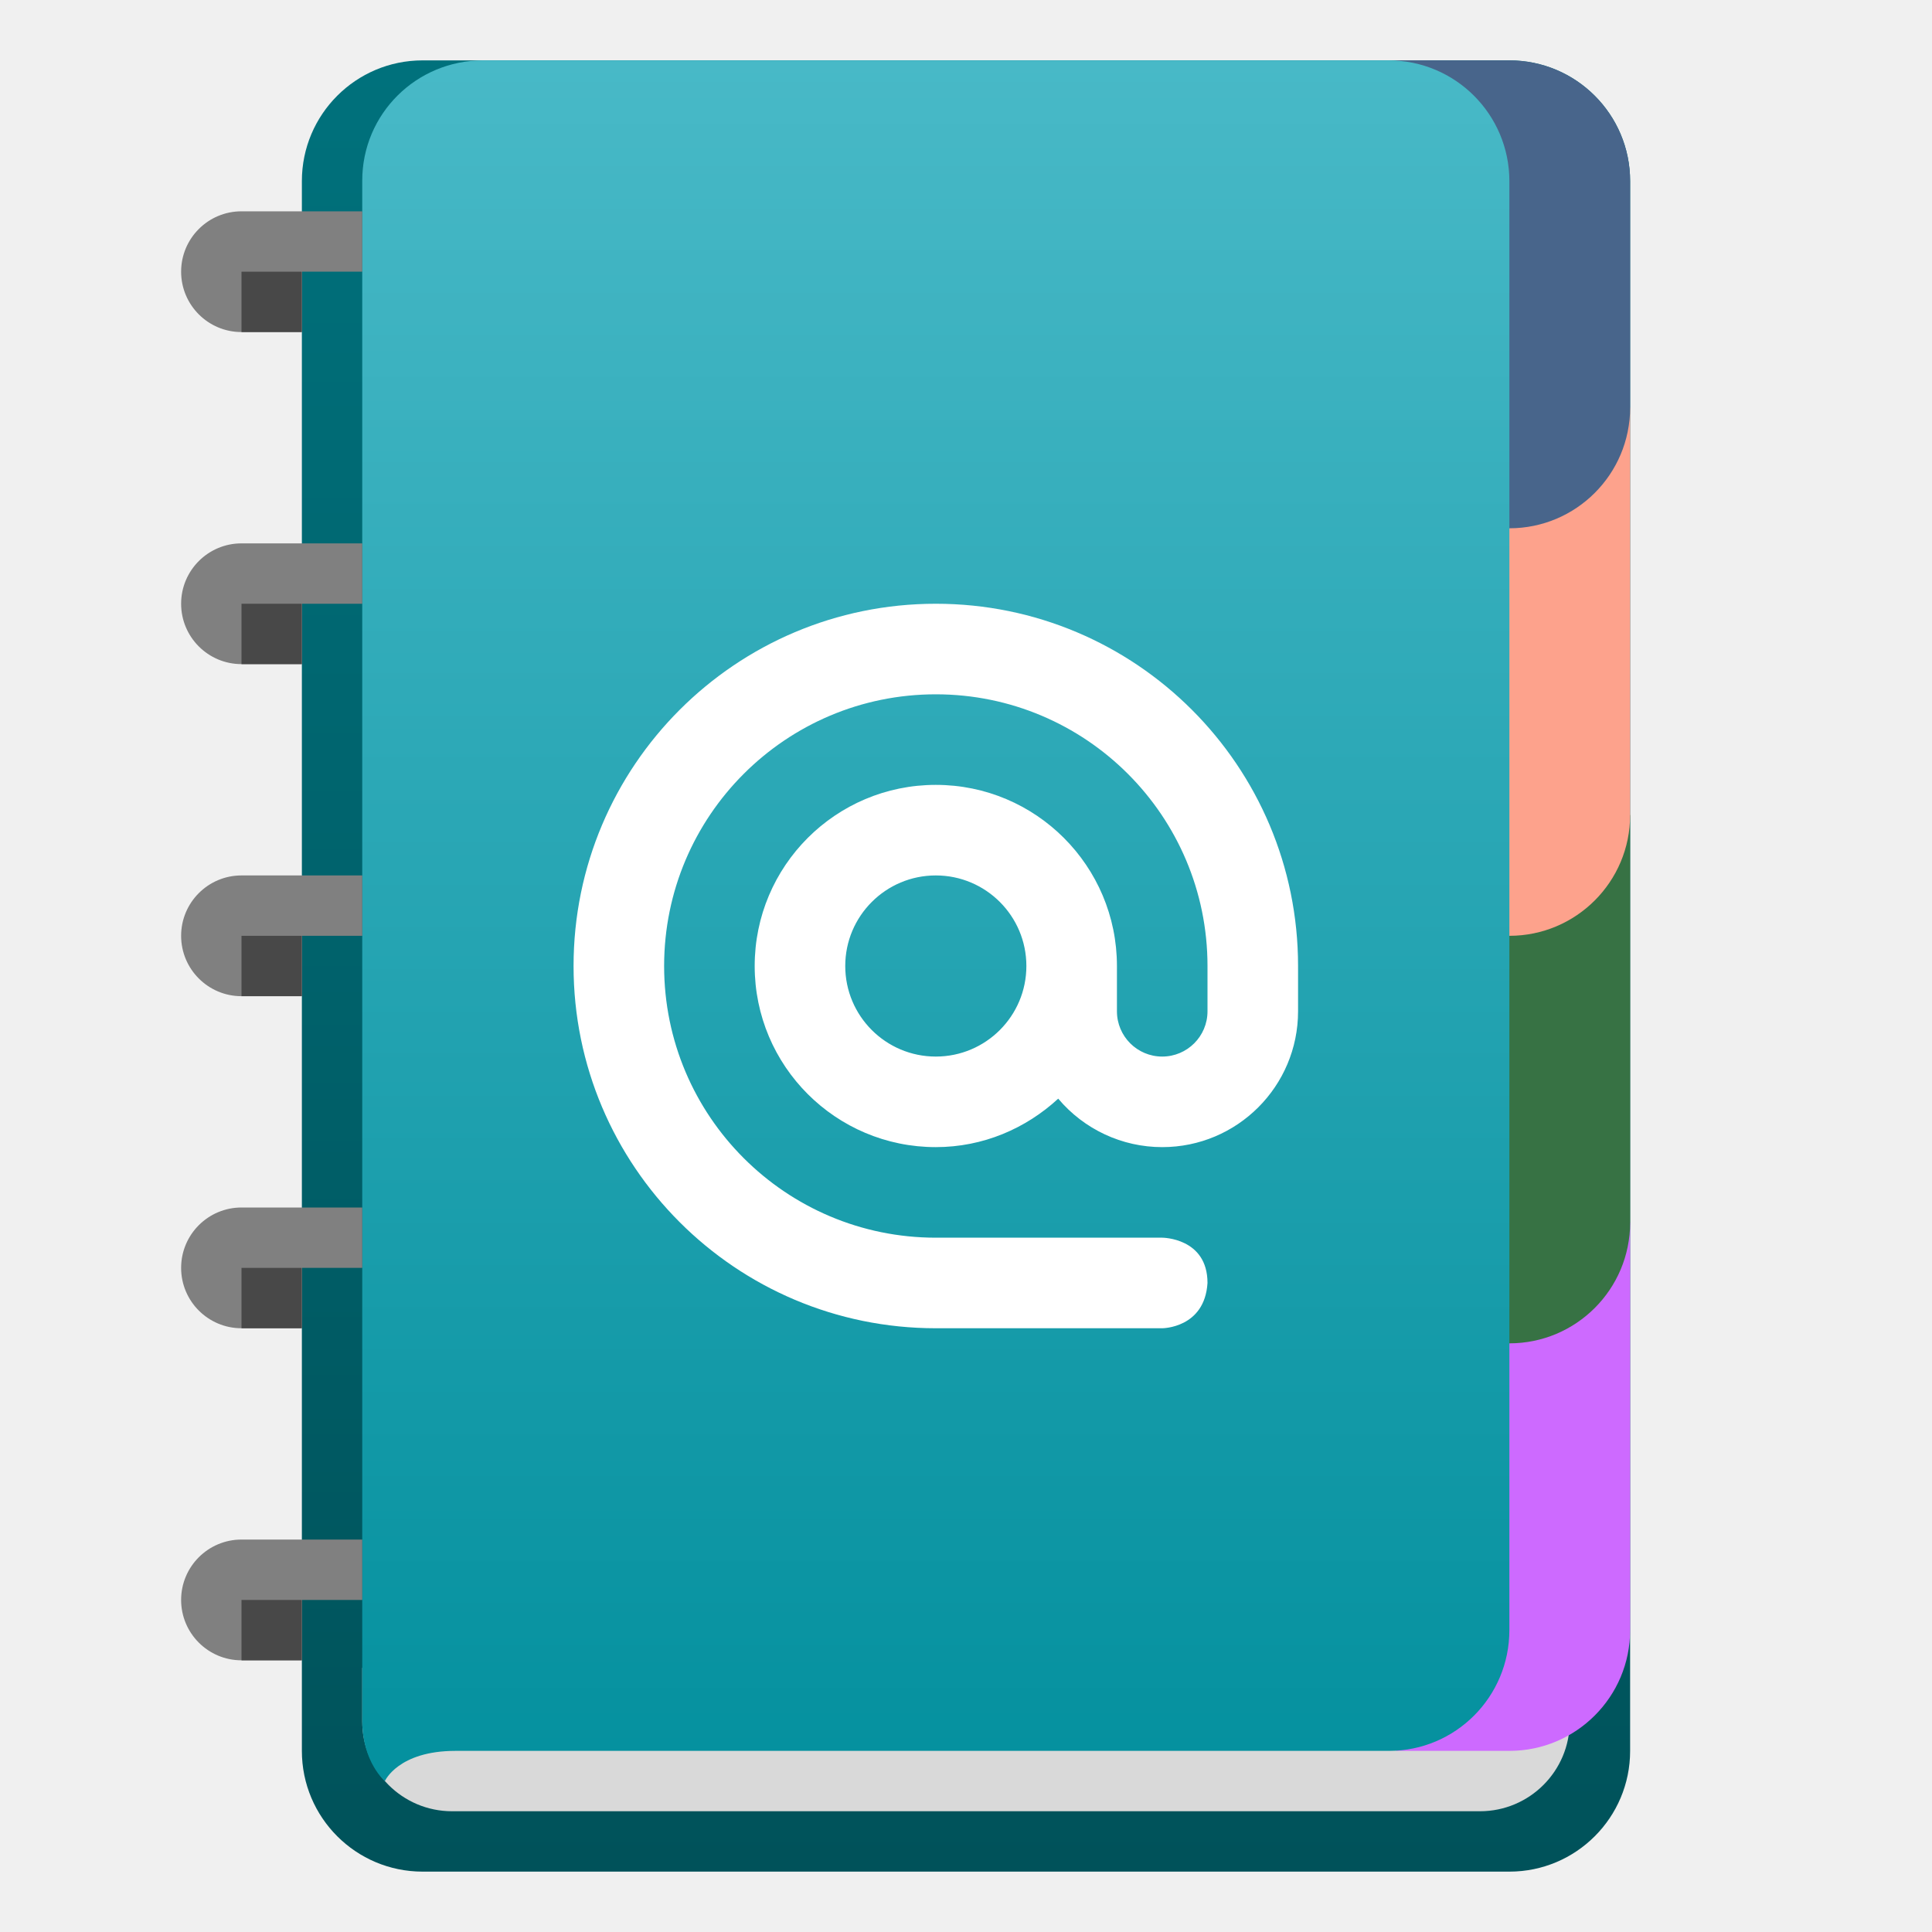
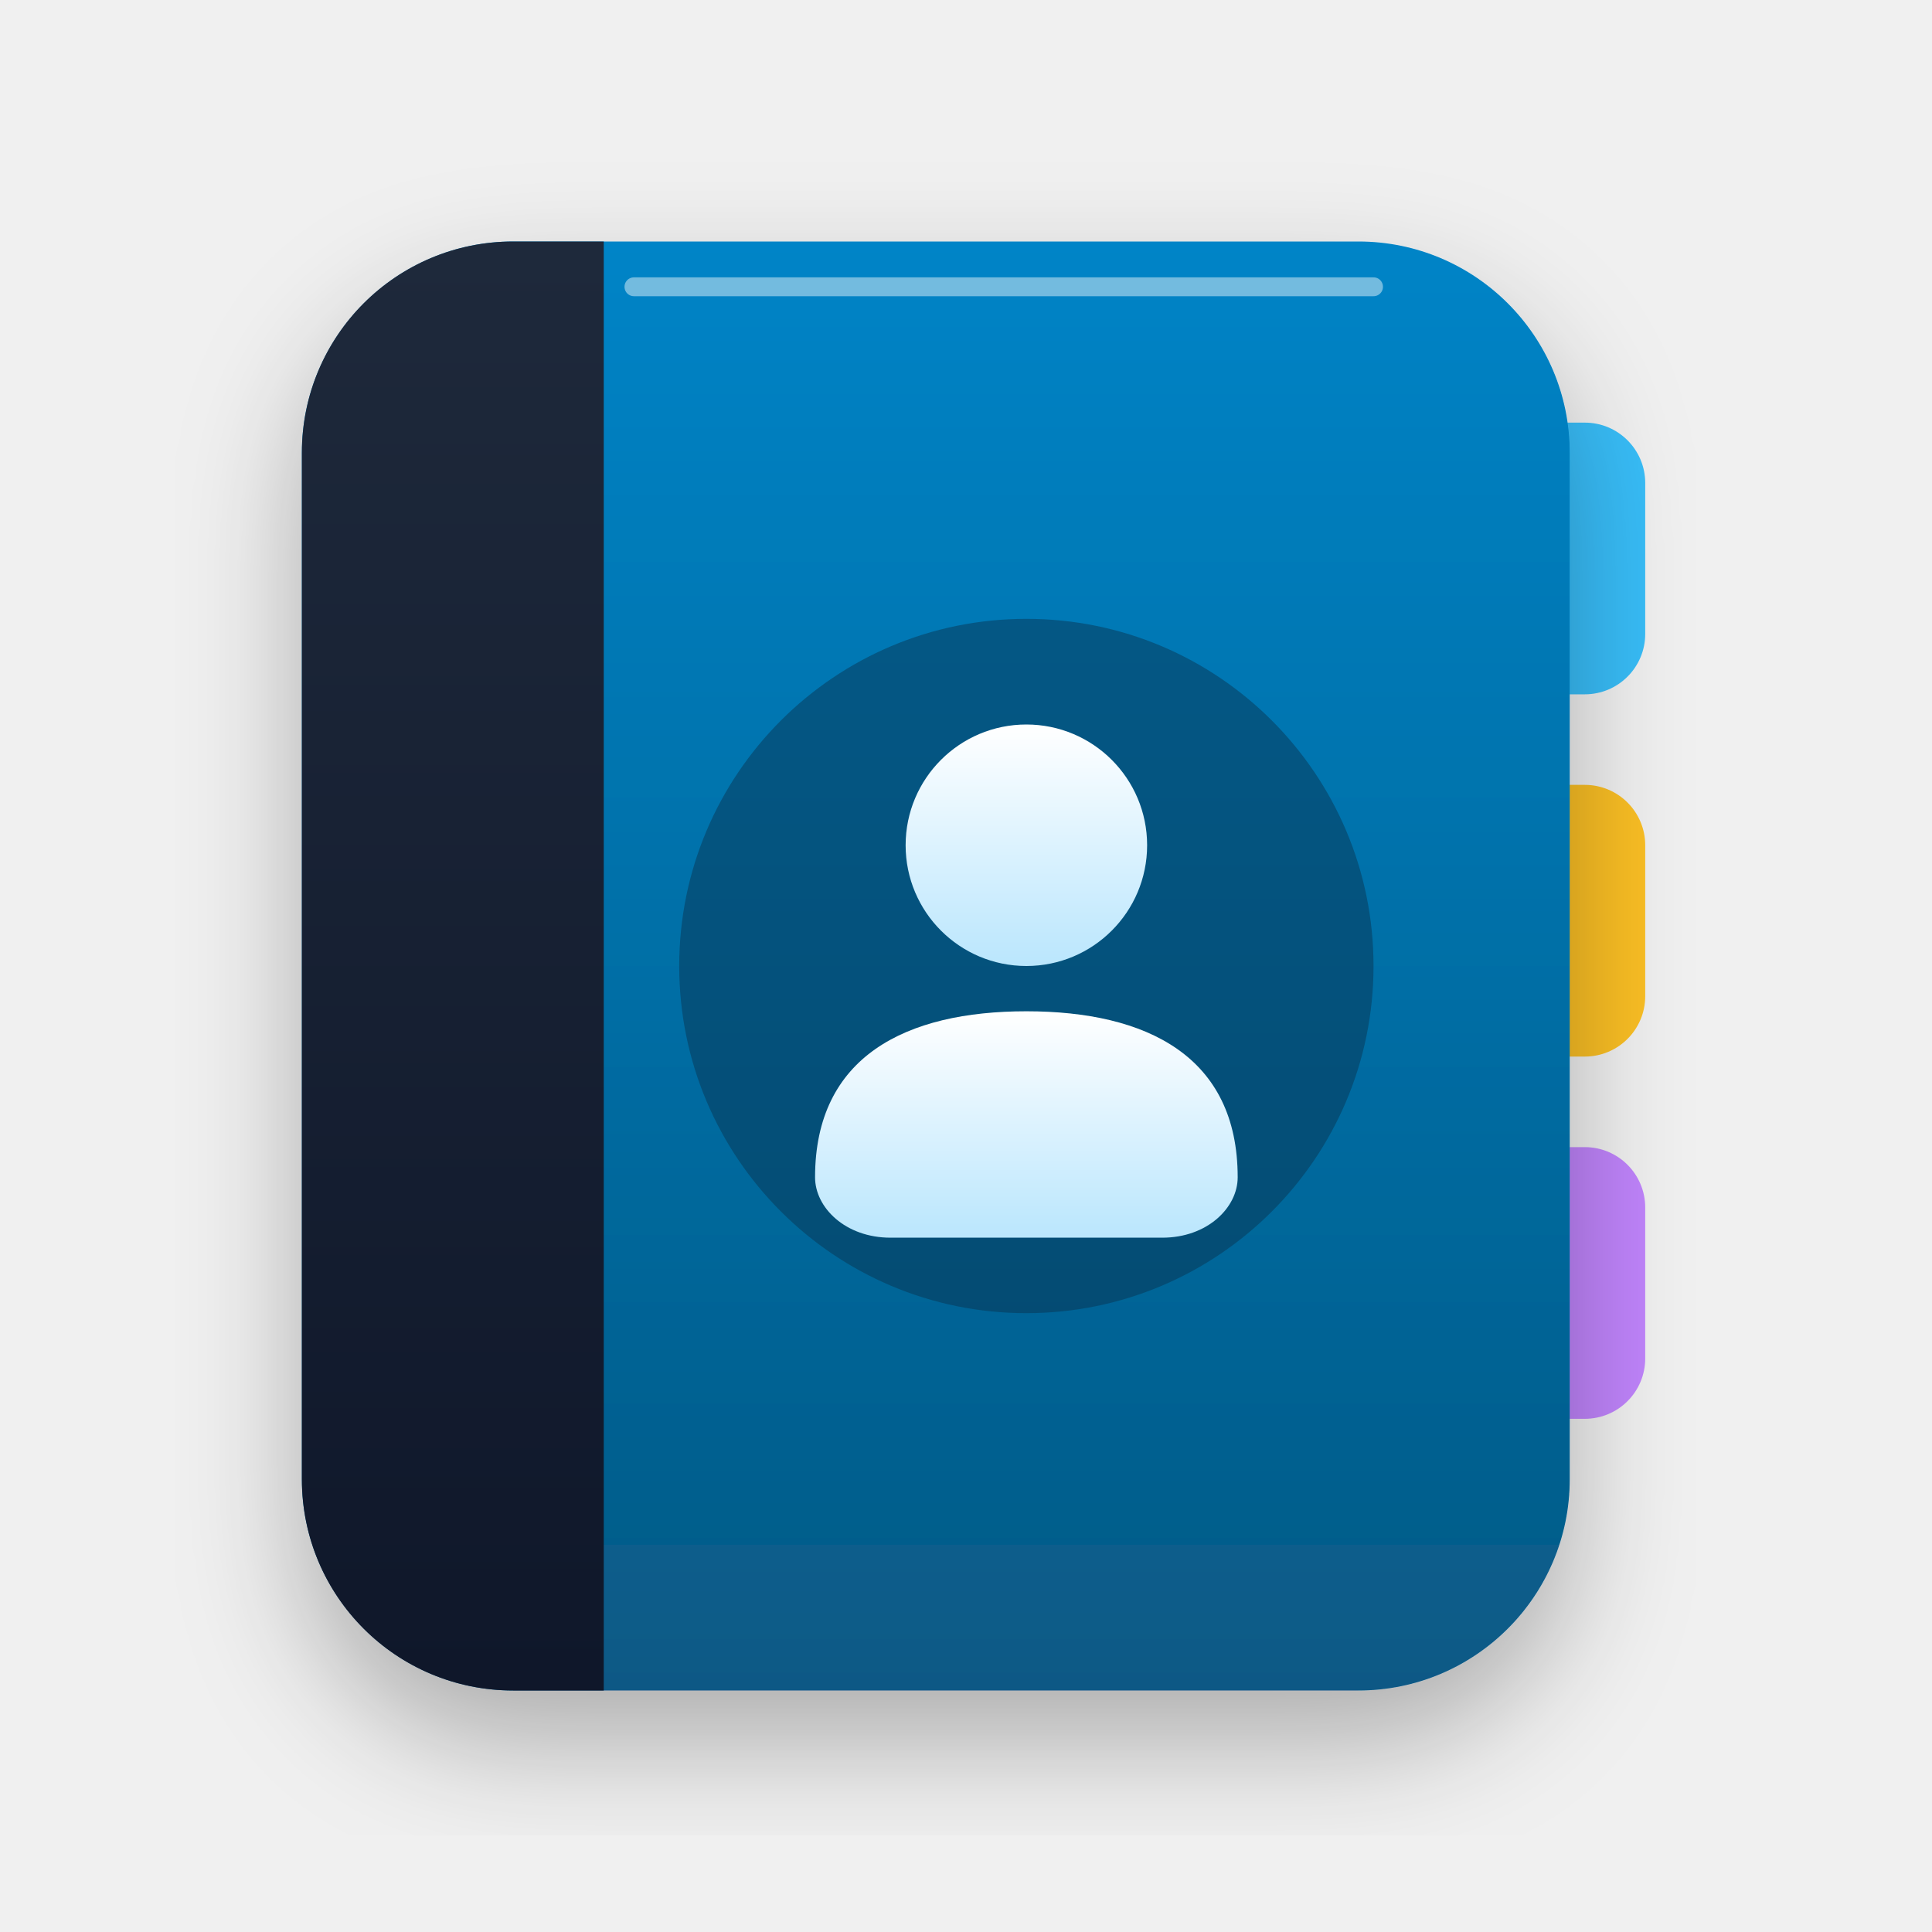
- <svg xmlns="http://www.w3.org/2000/svg" width="256" height="256" viewBox="0 0 256 256" fill="none">
-   <path d="M40 24C40 15.163 47.163 8 56 8H200C208.837 8 216 15.163 216 24V232C216 240.837 208.837 248 200 248H56C47.163 248 40 240.837 40 232V24Z" fill="url(#paint0_linear_4495_101)" />
-   <path d="M48 221H208V228.1C208 234.672 202.672 240 196.1 240H59.9C53.328 240 48 234.672 48 228.1V221Z" fill="#D9D9D9" />
-   <path d="M185 162H216V216C216 224.837 208.837 232 200 232H185V162Z" fill="#CD6AFF" />
-   <path d="M185 108H216V162C216 170.837 208.837 178 200 178H185V108Z" fill="#377244" />
-   <path d="M185 54H216V108C216 116.837 208.837 124 200 124H185V54Z" fill="#FDA28C" />
-   <path d="M185 8H200C208.837 8 216 15.163 216 24V54C216 62.837 208.837 70 200 70H185V8Z" fill="#48658B" />
-   <path d="M47.999 23.932C47.999 15.096 55.163 8 63.999 8H184C192.836 8 200 15.163 200 24V216C200 224.837 192.873 232 184.037 232C147.863 232 62.593 232 60.349 232C52.75 232 51 236 51 236C51 236 48 233.5 48 228C47.999 158.648 47.998 62.469 47.999 23.932Z" fill="url(#paint1_linear_4495_101)" />
-   <path d="M124 80C150.51 80 172 101.49 172 128V134C172 143.941 163.941 152 154 152C148.685 152.003 143.641 149.645 140.219 145.578C135.942 149.523 130.277 152 124 152C110.745 152 100 141.255 100 128C100 114.745 110.745 104 124 104C137.255 104 148 114.745 148 128V134C148 137.314 150.686 140 154 140C157.314 140 160 137.314 160 134V128C160 108.118 143.882 92 124 92C104.118 92 88 108.118 88 128C88 147.882 104.118 164 124 164H154C154 164 160 164 160 170C159.626 176 154 176 154 176H124C97.49 176 76 154.51 76 128C76 101.49 97.49 80 124 80ZM124 116C117.373 116 112 121.373 112 128C112 134.627 117.373 140 124 140C130.627 140 136 134.627 136 128C136 121.373 130.627 116 124 116Z" fill="white" />
-   <path d="M24 36C24 31.582 27.582 28 32 28H48V36H40V44H32C27.582 44 24 40.418 24 36Z" fill="#808080" />
-   <path d="M24 80C24 75.582 27.582 72 32 72H48V80H40V88H32C27.582 88 24 84.418 24 80Z" fill="#808080" />
-   <path d="M24 124C24 119.582 27.582 116 32 116H48V124H40V132H32C27.582 132 24 128.418 24 124Z" fill="#808080" />
-   <path d="M24 168C24 163.582 27.582 160 32 160H48V168H40V176H32C27.582 176 24 172.418 24 168Z" fill="#808080" />
-   <path d="M24 212C24 207.582 27.582 204 32 204H48V212H40V220H32C27.582 220 24 216.418 24 212Z" fill="#808080" />
-   <rect x="32" y="36" width="8" height="8" fill="#484848" />
-   <rect x="32" y="80" width="8" height="8" fill="#484848" />
-   <rect x="32" y="124" width="8" height="8" fill="#484848" />
-   <rect x="32" y="168" width="8" height="8" fill="#484848" />
-   <rect x="32" y="212" width="8" height="8" fill="#484848" />
+ <svg xmlns="http://www.w3.org/2000/svg" viewBox="0 0 256 256" width="256" height="256">
  <defs>
-     <linearGradient id="paint0_linear_4495_101" x1="128" y1="8" x2="128" y2="248" gradientUnits="userSpaceOnUse">
-       <stop stop-color="#00717C" />
-       <stop offset="1" stop-color="#00525A" />
+     <linearGradient id="book-cover" x1="0%" y1="0%" x2="0%" y2="100%">
+       <stop offset="0%" stop-color="#0284c7" />
+       <stop offset="100%" stop-color="#075985" />
    </linearGradient>
-     <linearGradient id="paint1_linear_4495_101" x1="124" y1="8" x2="124" y2="232" gradientUnits="userSpaceOnUse">
-       <stop stop-color="#48B9C7" />
-       <stop offset="1" stop-color="#05919F" />
+     <linearGradient id="book-spine" x1="0%" y1="0%" x2="0%" y2="100%">
+       <stop offset="0%" stop-color="#1e293b" />
+       <stop offset="100%" stop-color="#0f172a" />
    </linearGradient>
+     <linearGradient id="avatar-grad" x1="0%" y1="0%" x2="0%" y2="100%">
+       <stop offset="0%" stop-color="#ffffff" />
+       <stop offset="100%" stop-color="#bae6fd" />
+     </linearGradient>
+     <filter id="shadow" x="-10%" y="-10%" width="120%" height="120%">
+       <feDropShadow dx="0" dy="7" stdDeviation="8" flood-opacity="0.28" />
+     </filter>
  </defs>
+   <rect x="196" y="56" width="22" height="36" rx="8" fill="#38bdf8" />
+   <rect x="196" y="104" width="22" height="36" rx="8" fill="#fbbf24" />
+   <rect x="196" y="152" width="22" height="36" rx="8" fill="#c084fc" />
+   <rect x="40" y="32" width="168" height="192" rx="28" ry="28" fill="url(#book-cover)" filter="url(#shadow)" />
+   <path d="M 68 32 H 80 V 224 H 68 C 52.5 224 40 211.5 40 196 V 60 C 40 44.5 52.5 32 68 32 Z" fill="url(#book-spine)" />
+   <path d="M 84 38 L 182 38" stroke="#ffffff" stroke-width="2.5" stroke-linecap="round" opacity="0.45" />
+   <circle cx="136" cy="128" r="46" fill="#082f49" opacity="0.45" />
+   <circle cx="136" cy="112" r="16" fill="url(#avatar-grad)" />
+   <path d="M 108 156 C 108 140 120 134 136 134 C 152 134 164 140 164 156 C 164 160 160 164 154 164 H 118 C 112 164 108 160 108 156 Z" fill="url(#avatar-grad)" />
</svg>
